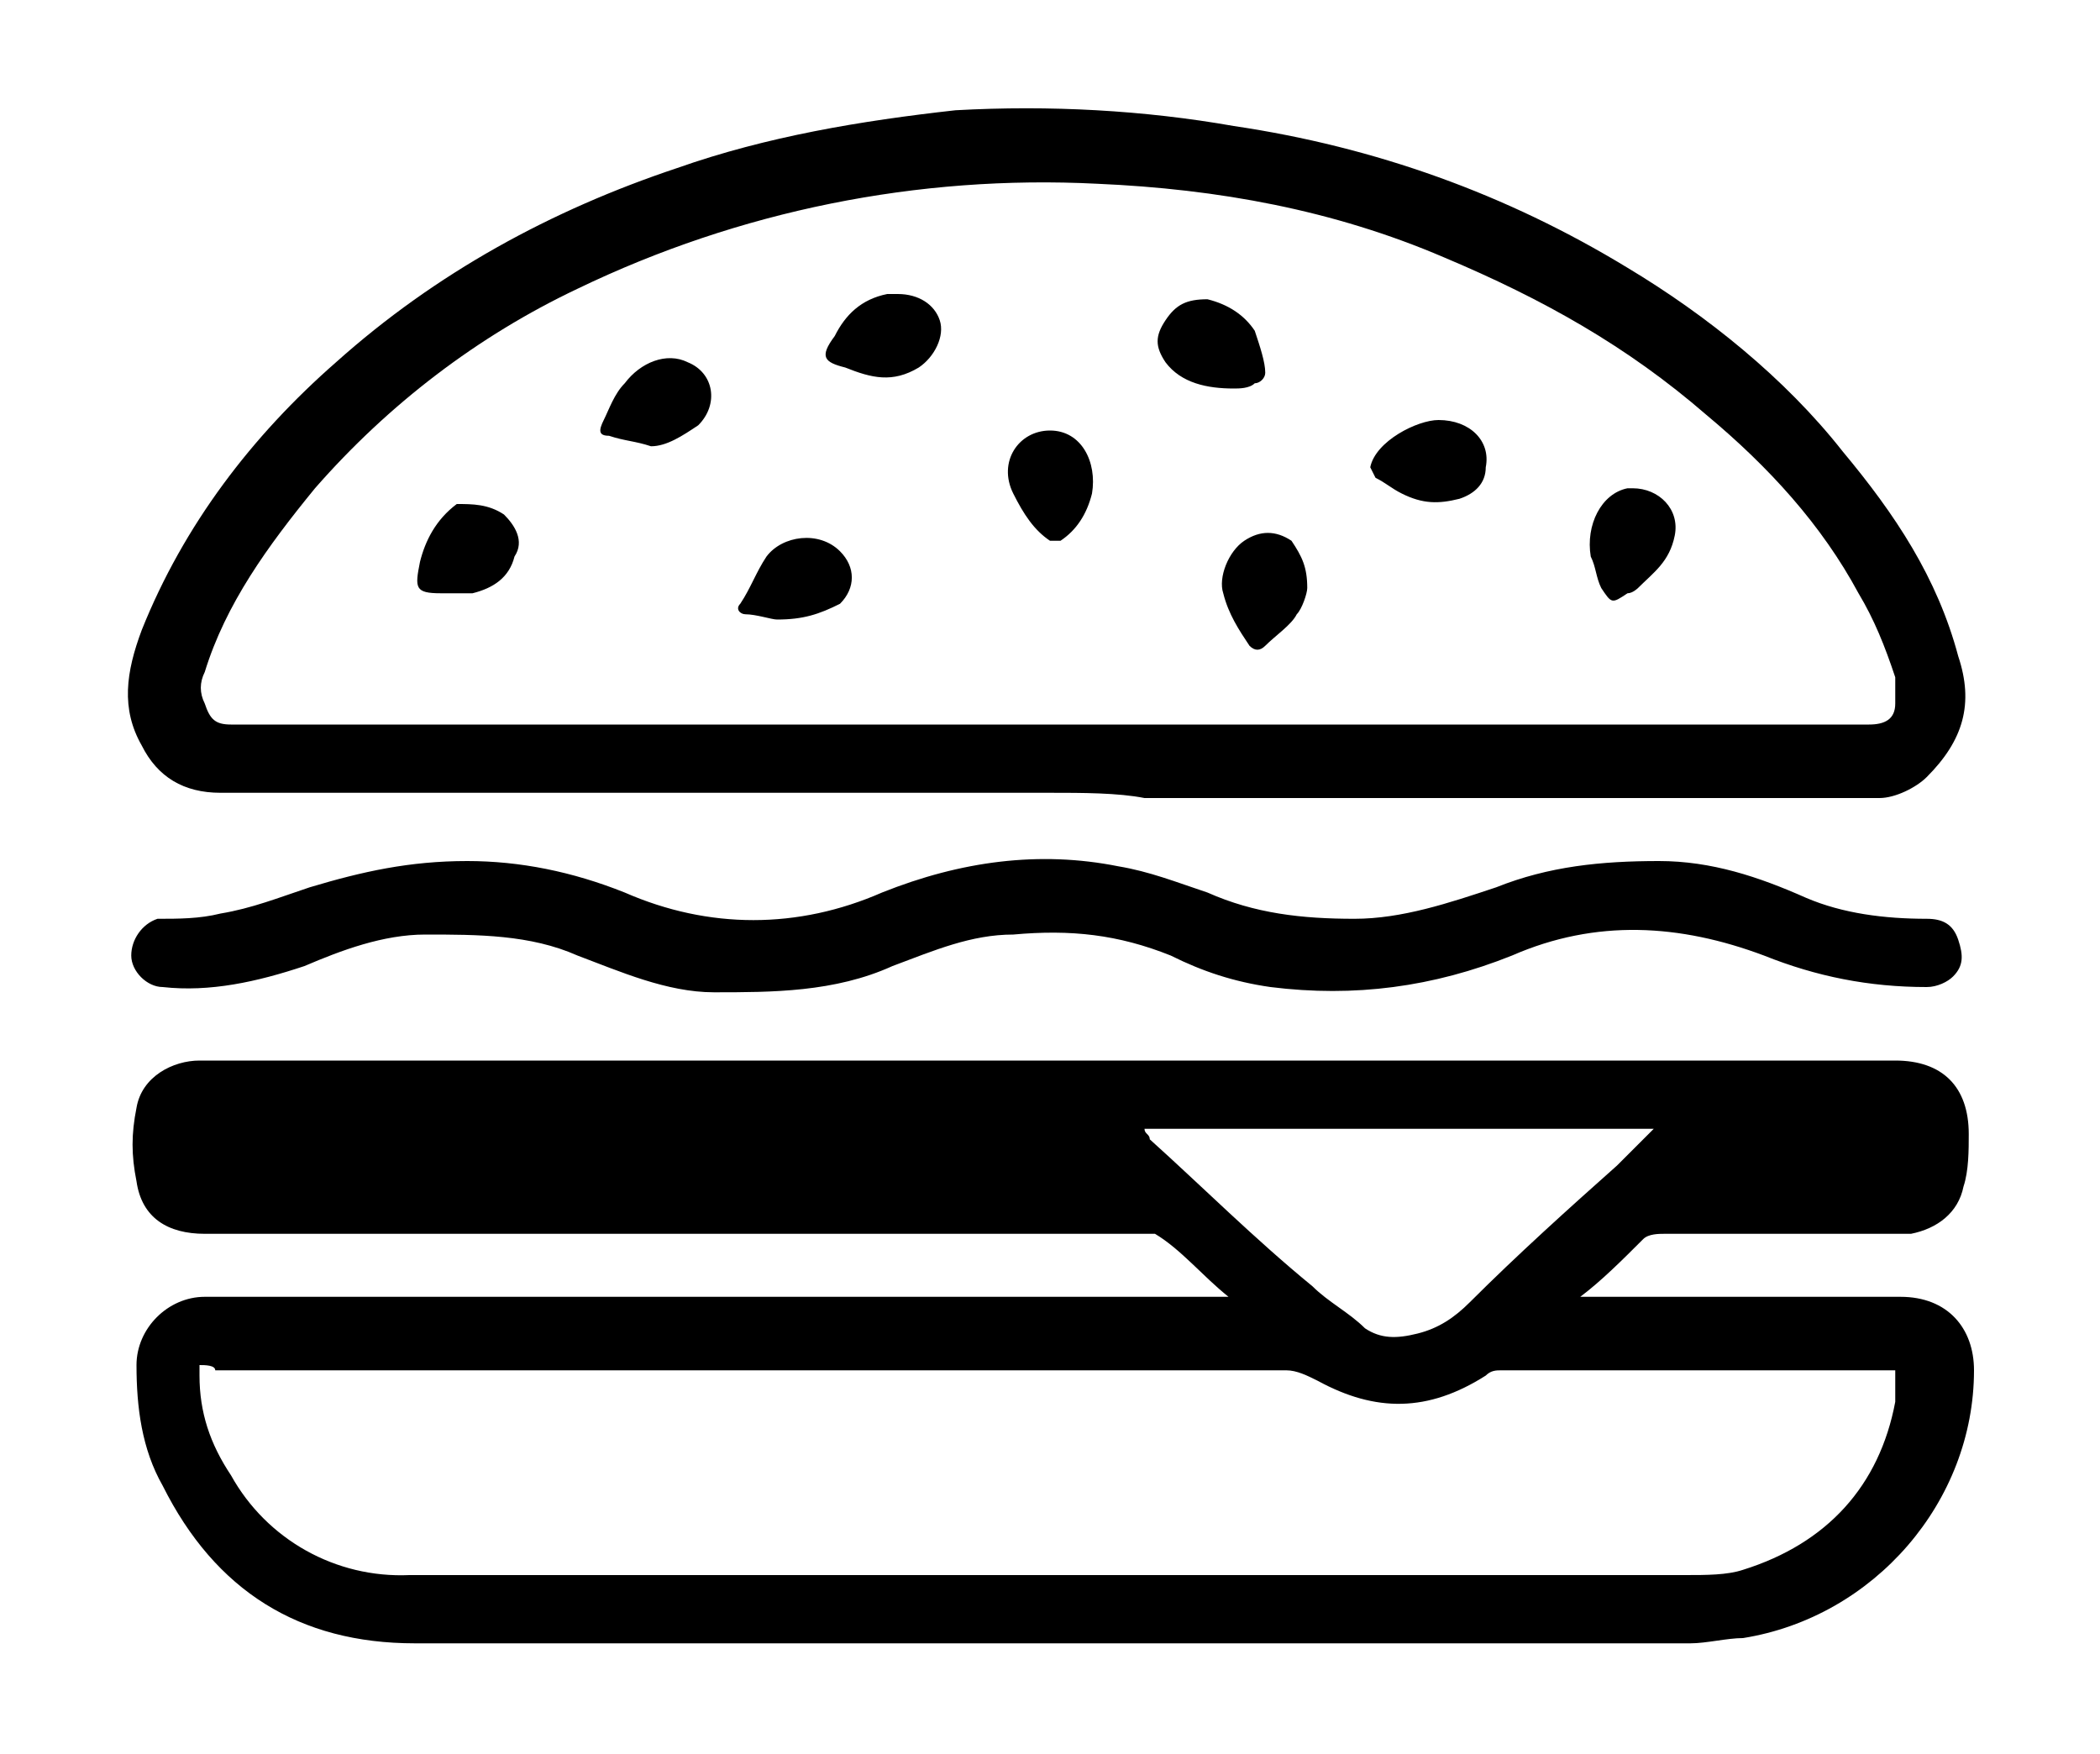
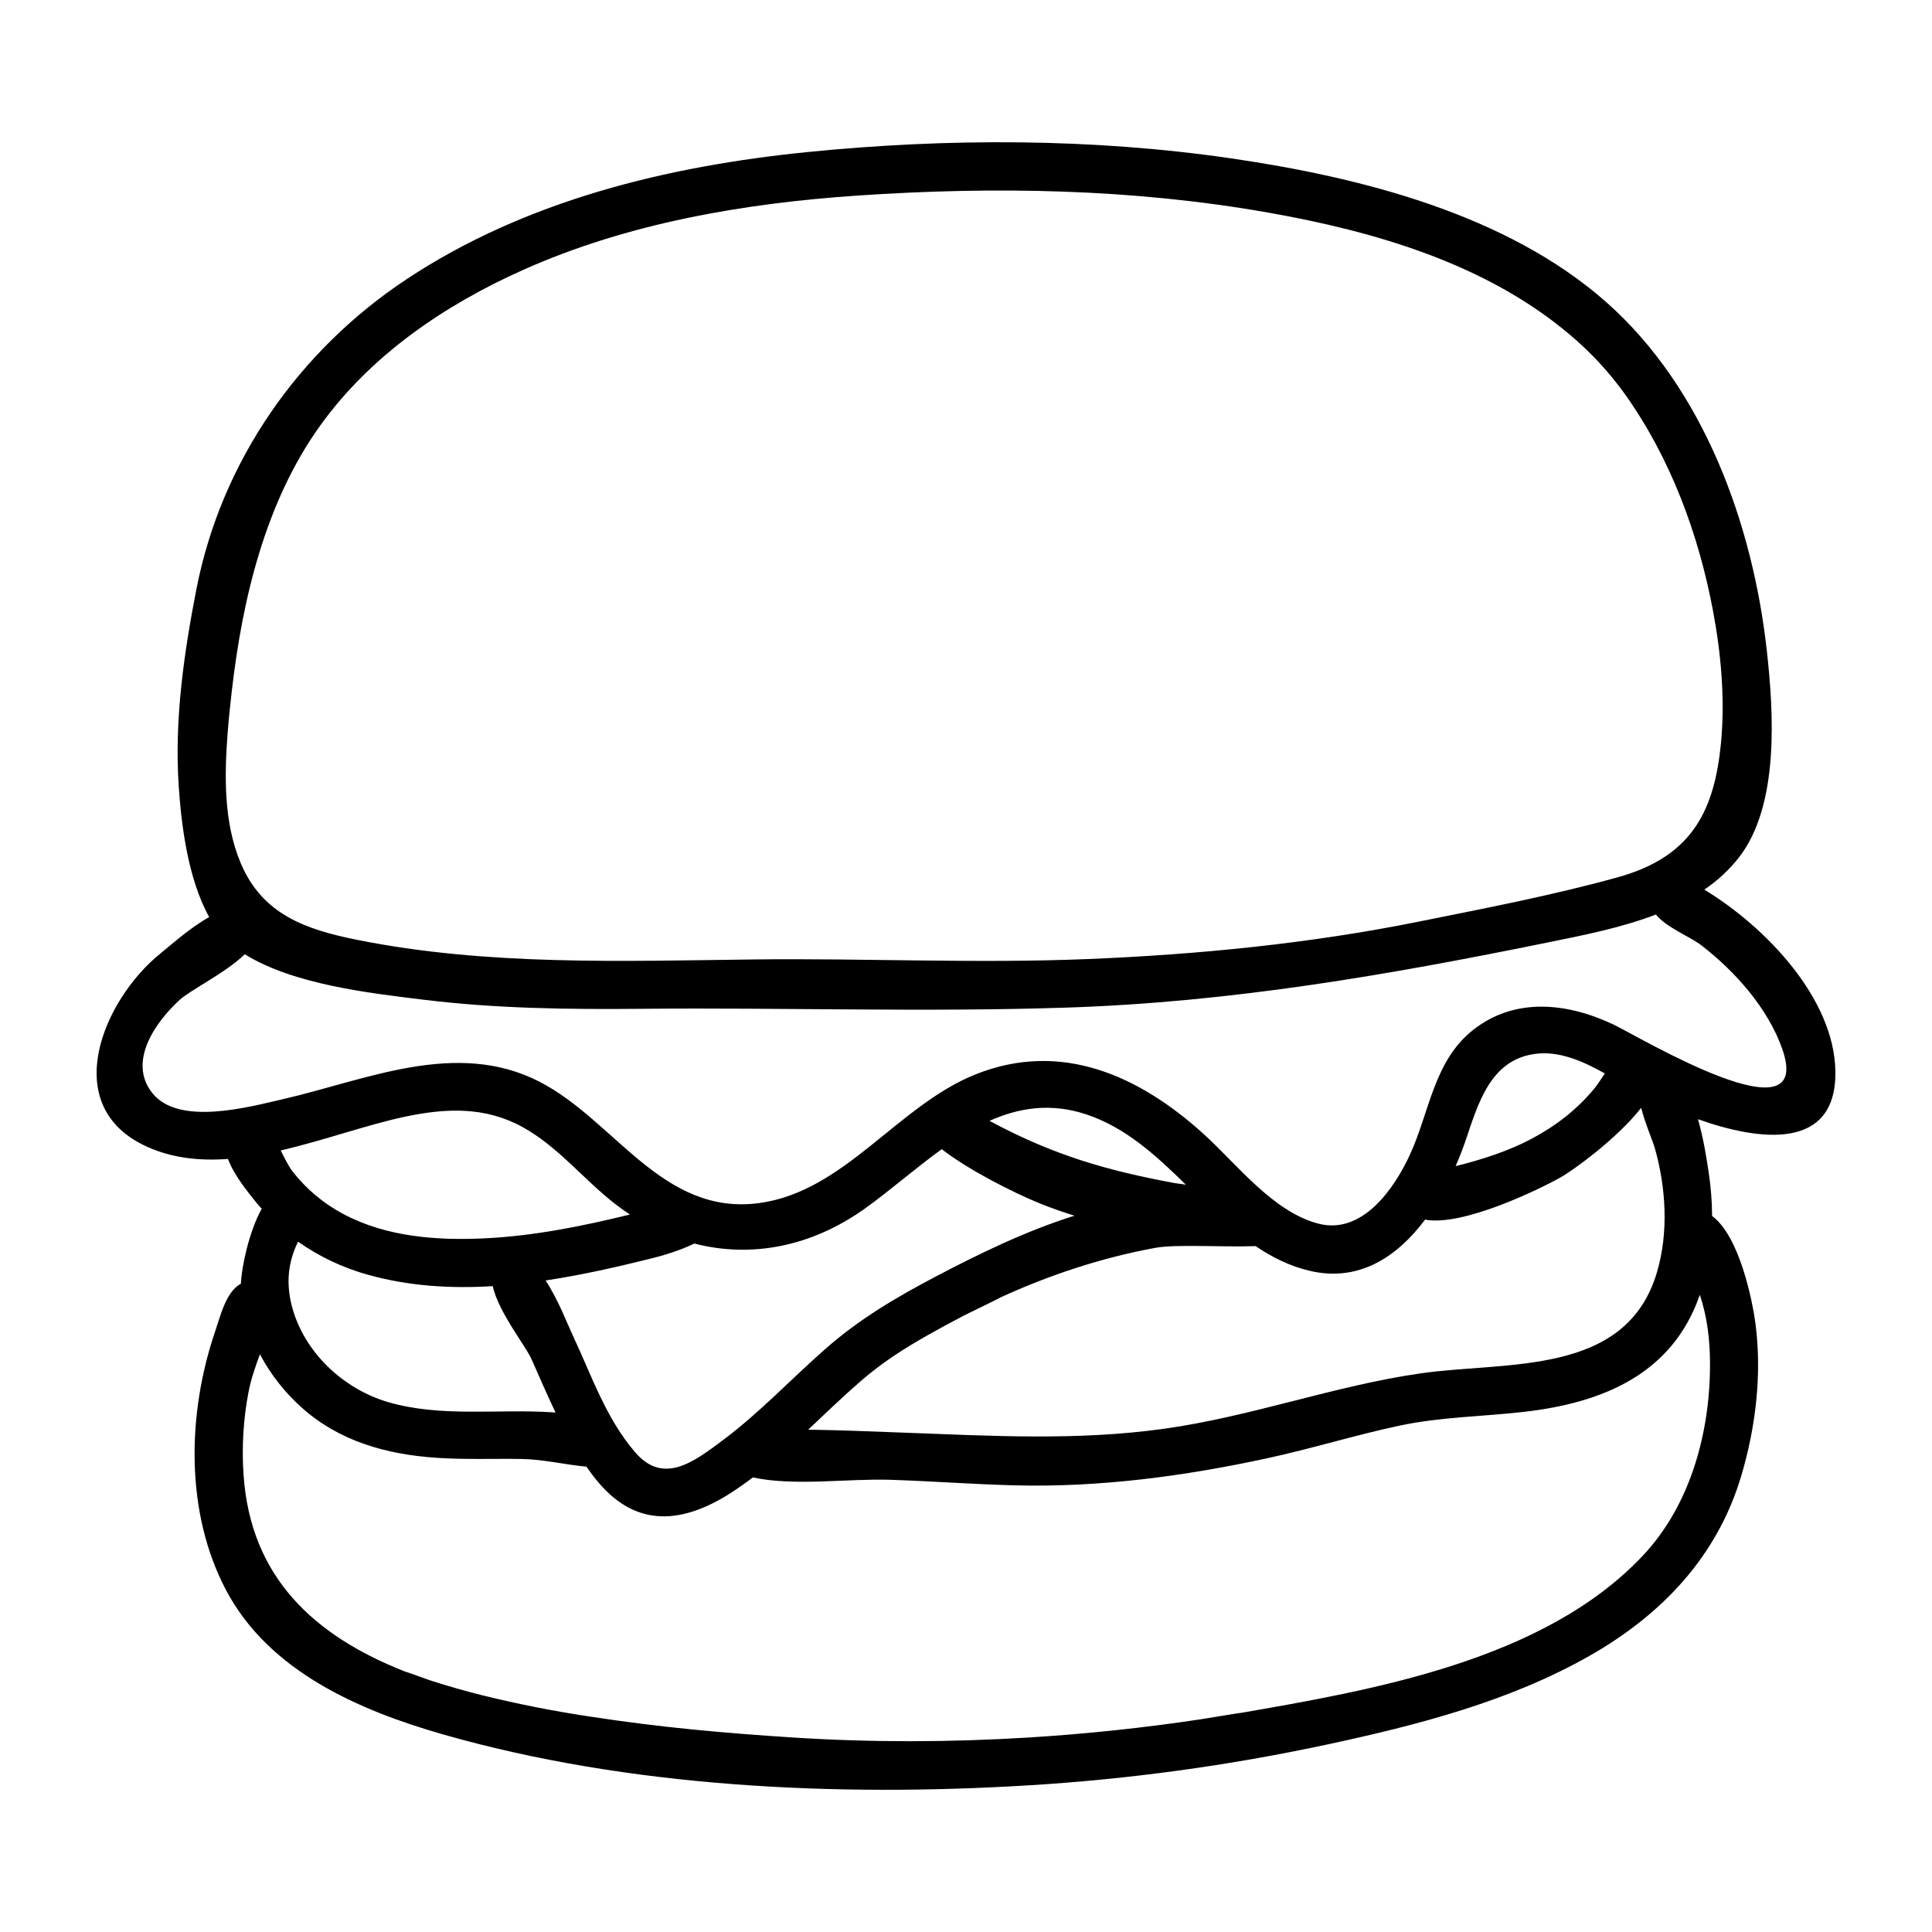
- <svg xmlns="http://www.w3.org/2000/svg" viewBox="0 0 40 33.4">
-   <path d="M23.4 24.7c-.5-.4-.9-.9-1.4-1.2H3.9c-.7 0-1.2-.3-1.3-1-.1-.5-.1-.9 0-1.4.1-.6.7-.9 1.2-.9H36.1c.9 0 1.4.5 1.4 1.4 0 .3 0 .7-.1 1-.1.5-.5.8-1 .9h-4.7c-.1 0-.3 0-.4.1-.4.4-.8.8-1.2 1.1H36.2c.9 0 1.4.6 1.4 1.4 0 2.5-1.9 4.7-4.4 5.1-.3 0-.7.1-1 .1H7.9c-2.2 0-3.8-1-4.8-3-.4-.7-.5-1.5-.5-2.3 0-.7.6-1.3 1.3-1.3h19.5c-.1 0-.1 0 0 0zM3.8 26v.2c0 .7.2 1.3.6 1.9A3.7 3.7 0 007.8 30H32.1c.4 0 .8 0 1.1-.1 1.6-.5 2.6-1.6 2.9-3.2v-.6h-7.5c-.1 0-.2 0-.3.1-1.1.7-2.1.7-3.2.1-.2-.1-.4-.2-.6-.2H4.1c0-.1-.2-.1-.3-.1zm18-4.5c0 .1.1.1.1.2 1 .9 2 1.9 3.1 2.8.3.3.7.5 1 .8.3.2.6.2 1 .1s.7-.3 1-.6c.9-.9 1.9-1.8 2.8-2.6l.7-.7h-9.7zM20 15.1H4.2c-.7 0-1.2-.3-1.5-.9-.4-.7-.3-1.4 0-2.2.8-2 2.1-3.7 3.7-5.1 1.9-1.7 4.1-2.9 6.5-3.7 1.7-.6 3.5-.9 5.3-1.1 1.8-.1 3.6 0 5.3.3 2.7.4 5.2 1.3 7.5 2.7 1.5.9 3 2.1 4.1 3.5 1 1.2 1.8 2.4 2.2 3.9.3.9.1 1.6-.6 2.3-.2.2-.6.4-.9.4h-14c-.5-.1-1.2-.1-1.8-.1zm0-1.3H35.6c.3 0 .5-.1.5-.4v-.5c-.2-.6-.4-1.1-.7-1.6-.7-1.3-1.7-2.4-2.9-3.4-1.5-1.3-3.1-2.2-5-3-2.1-.9-4.3-1.3-6.6-1.4a20.41 20.41 0 00-9.9 2c-1.9.9-3.6 2.2-5 3.8-.9 1.1-1.7 2.2-2.1 3.5-.1.2-.1.4 0 .6.1.3.2.4.5.4H20zM8.9 16.4c1 0 2 .2 3 .6 1.6.7 3.3.7 4.9 0 1.5-.6 3-.8 4.5-.5.6.1 1.1.3 1.7.5.9.4 1.8.5 2.8.5.9 0 1.8-.3 2.7-.6 1-.4 2-.5 3.1-.5 1 0 1.9.3 2.8.7.7.3 1.5.4 2.3.4.3 0 .5.1.6.4s.1.5-.1.7c-.1.1-.3.2-.5.2-1.1 0-2.1-.2-3.1-.6-1.6-.6-3.2-.7-4.8 0-1.5.6-3 .8-4.6.6-.7-.1-1.3-.3-1.9-.6-1-.4-1.9-.5-3-.4-.8 0-1.5.3-2.3.6-1.1.5-2.3.5-3.4.5-.9 0-1.8-.4-2.6-.7-.9-.4-1.9-.4-2.9-.4-.8 0-1.6.3-2.3.6-.9.3-1.8.5-2.7.4-.3 0-.6-.3-.6-.6s.2-.6.5-.7c.4 0 .8 0 1.2-.1.6-.1 1.1-.3 1.7-.5 1-.3 1.9-.5 3-.5z" />
-   <path d="M31.1 9.3c.5 0 .9.4.8.9-.1.5-.4.7-.7 1 0 0-.1.1-.2.1-.3.2-.3.2-.5-.1-.1-.2-.1-.4-.2-.6-.1-.6.2-1.2.7-1.3h.1zM17.1 5.6c.4 0 .7.2.8.5.1.3-.1.7-.4.9-.5.3-.9.2-1.4 0-.4-.1-.5-.2-.2-.6.2-.4.5-.7 1-.8h.2zM23.5 7.4c-.5 0-1-.1-1.3-.5-.2-.3-.2-.5 0-.8.2-.3.4-.4.8-.4.4.1.7.3.9.6.1.3.2.6.2.8 0 .1-.1.2-.2.2-.1.1-.3.1-.4.1zM14.8 11.8c-.1 0-.4-.1-.6-.1-.1 0-.2-.1-.1-.2.2-.3.3-.6.5-.9.3-.4 1-.5 1.4-.1.3.3.3.7 0 1-.4.2-.7.3-1.2.3zM20 8.2c.6 0 .9.6.8 1.2-.1.4-.3.7-.6.9H20c-.3-.2-.5-.5-.7-.9-.3-.6.1-1.2.7-1.2zM24.9 11.2c0 .1-.1.4-.2.5-.1.2-.4.4-.6.6-.1.1-.2.1-.3 0-.2-.3-.4-.6-.5-1-.1-.3.1-.8.4-1 .3-.2.6-.2.9 0 .2.3.3.5.3.9zM8.4 11.3c-.5 0-.5-.1-.4-.6.1-.4.3-.8.7-1.1.3 0 .6 0 .9.2.2.2.4.5.2.8-.1.4-.4.6-.8.7h-.6zM12.4 8.5c-.3-.1-.5-.1-.8-.2-.2 0-.2-.1-.1-.3.1-.2.2-.5.4-.7.3-.4.8-.6 1.2-.4.5.2.6.8.2 1.2-.3.2-.6.4-.9.4zM27.4 8c.6 0 1 .4.9.9 0 .3-.2.5-.5.6-.4.1-.7.1-1.1-.1-.2-.1-.3-.2-.5-.3l-.1-.2c.1-.5.9-.9 1.3-.9z" />
+ <svg xmlns="http://www.w3.org/2000/svg" height="100" width="100">
+   <path fill="none" d="M73.76 63.129c-1.423 1.903-3.396 3.247-5.95 2.653-1.045-.243-1.965-.706-2.82-1.284-1.706.061-4.116-.106-5.188.09-2.764.505-5.515 1.413-8.048 2.582.19-.073-1.608.792-1.826.905-.654.34-1.302.69-1.943 1.053-1.212.686-2.331 1.409-3.389 2.32-.945.815-1.848 1.69-2.764 2.552 1.626.021 3.257.092 4.875.151 4.564.166 9.024.435 13.57-.202 4.496-.629 8.796-2.226 13.27-2.866 4.441-.636 10.604.17 12.211-5.209.618-2.068.479-4.388-.103-6.445-.104-.368-.489-1.241-.708-2.086-1.239 1.584-3.512 3.231-4.194 3.612-1.106.617-5.049 2.537-6.993 2.174z" />
+   <path fill="none" d="M82.54 56.319c.169-.207.34-.482.524-.758-1.147-.641-2.38-1.19-3.648-1.007-2.266.328-2.901 2.538-3.534 4.412-.153.452-.334.922-.54 1.394 1.353-.34 2.703-.766 3.936-1.419 1.249-.661 2.367-1.524 3.262-2.622zM51.217 58.015c3.341 1.802 6.158 2.586 9.553 3.215.203.038.406.058.609.088-1.533-1.501-3.103-2.951-5.13-3.63-1.849-.619-3.499-.358-5.032.327zM78.877 73.079c-2.146.245-4.319.261-6.438.713-2.306.492-4.567 1.196-6.874 1.694-4.278.924-8.622 1.504-13.006 1.397-2.153-.053-4.303-.217-6.456-.288-2.221-.073-4.952.341-7.112-.118l-.022-.006c-.376.284-.759.56-1.158.814-2.452 1.561-4.819 1.818-6.824-.539a11.292 11.292 0 01-.637-.832c-1.1-.099-2.239-.38-3.351-.397-1.472-.023-2.948.039-4.418-.061-2.572-.176-5.021-.852-6.976-2.608a10.004 10.004 0 01-2.152-2.749c-.234.636-.46 1.278-.59 1.953a16.69 16.69 0 00-.256 4.286c.358 5.301 3.647 8.325 8.336 10.174.042.004 1.296.456 1.308.46.903.296 1.819.553 2.74.784 1.843.462 3.714.813 5.591 1.101 3.597.552 6.878.847 10.487 1.078 4.041.258 8.1.249 12.142.001a102.31 102.31 0 008.918-.942c.27-.04 2.736-.454 1.887-.297 7.026-1.217 15.878-2.733 21.005-8.162 2.481-2.627 3.496-6.387 3.489-9.942-.002-1.236-.145-2.434-.528-3.573-1.421 4.117-5.048 5.596-9.105 6.059zM18.475 48.643c6.752 1.356 13.75 1.098 20.543 1.017 5.752-.068 11.493.215 17.246-.019 5.759-.234 11.517-.801 17.171-1.939 3.427-.69 6.912-1.357 10.282-2.29 1.988-.55 3.276-1.445 4.101-2.71.723-1.11 1.089-2.505 1.256-4.205.223-2.268.011-4.656-.41-6.888-.751-3.987-2.203-7.91-4.572-11.229a16.804 16.804 0 00-2.816-3.039c-4.344-3.689-10.118-5.363-15.629-6.337-7.007-1.237-14.167-1.363-21.253-.882-5.893.4-11.89 1.425-17.316 3.848-4.067 1.816-7.891 4.416-10.514 8.072-2.828 3.942-4.018 8.97-4.564 13.717a55.707 55.707 0 00-.212 2.12c-.173 2.249-.22 4.683.674 6.801 1.122 2.658 3.365 3.431 6.013 3.963z" />
+   <path fill="none" d="M44.752 62.563c-2.762 1.967-5.871 2.562-8.817 1.8-.791.391-1.744.653-2.187.763-1.786.446-3.637.868-5.508 1.149.657.998 1.149 2.302 1.412 2.856.945 1.996 1.688 4.256 3.229 6.043 1.462 1.696 3.035.489 4.537-.634 1.916-1.431 3.56-3.196 5.356-4.768 1.733-1.516 3.651-2.646 5.685-3.713 2.192-1.15 4.631-2.346 7.157-3.137a21.918 21.918 0 01-1.775-.627c-1.514-.617-3.765-1.783-5.097-2.817-1.379.995-2.686 2.156-3.992 3.085z" />
+   <path fill="none" d="M88.072 48.936c-.593-.458-1.823-.927-2.363-1.6-1.813.694-3.792 1.077-5.569 1.44-8.284 1.69-16.386 3.092-24.863 3.375-7.346.245-14.714-.005-22.065.065-3.769.036-7.551-.011-11.296-.472-2.761-.34-6.712-.78-9.244-2.351-1.015.975-2.798 1.838-3.369 2.359-1.204 1.098-2.727 3.177-1.42 4.822 1.37 1.723 4.991.726 6.749.322 4.334-.996 8.98-3.121 13.294-.906 3.907 2.006 6.36 6.965 11.383 6.279 4.415-.603 7.157-5.048 11.185-6.659 4.432-1.772 8.477.066 11.806 3.085 1.729 1.568 3.584 4.025 5.937 4.64 2.275.595 3.943-1.811 4.764-3.619 1.002-2.205 1.222-4.806 3.25-6.408 2.177-1.718 4.904-1.398 7.263-.277 1.368.65 10.429 6.114 8.74 1.273-.737-2.11-2.436-4.018-4.182-5.368z" />
+   <path fill="none" d="M27.048 58.335c-1.937-1.068-3.966-.984-6.079-.537-1.97.417-4.197 1.23-6.438 1.749.207.408.401.813.621 1.096a8.178 8.178 0 002.616 2.191c2.247 1.199 4.887 1.383 7.385 1.258 2.522-.127 5.005-.63 7.453-1.23a12.244 12.244 0 01-.814-.586c-1.615-1.267-2.927-2.939-4.744-3.941zM25.503 66.571c-2.173.133-4.344-.001-6.443-.585a11.692 11.692 0 01-3.633-1.717c-.534 1.083-.624 2.178-.317 3.35.623 2.377 2.666 4.281 4.988 4.957 2.747.799 5.695.338 8.509.526l.145.007c-.442-.924-.844-1.863-1.245-2.761-.277-.654-1.708-2.428-2.004-3.777z" />
+   <path d="M88.216 46.047a7.959 7.959 0 001.795-1.669c2.101-2.711 1.796-7.505 1.438-10.713-.727-6.534-3.259-13.555-8.297-18.015-5.173-4.581-12.778-6.484-19.445-7.455C56.512 7.147 49 7.145 41.772 7.873c-7.235.729-14.556 2.502-20.692 6.555-5.619 3.711-9.63 9.455-10.919 16.091-.646 3.323-1.134 6.728-.914 10.121.125 1.925.46 4.827 1.581 6.827-1.013.566-2.027 1.486-2.512 1.875-2.961 2.375-5.359 7.928-.683 10.023 1.309.586 2.722.727 4.169.622.287.81 1.029 1.717 1.504 2.306.076.094.16.18.239.272-.676 1.217-1.051 3.095-1.076 3.879-.774.411-1.068 1.695-1.325 2.445-1.453 4.246-1.579 9.375.558 13.419 2.22 4.201 6.884 6.221 11.235 7.466 9.602 2.746 20.36 3.24 30.28 2.636a103.769 103.769 0 0015.5-2.12c4.65-.999 9.419-2.225 13.58-4.598 3.72-2.121 6.576-5.117 7.822-9.275.75-2.501 1.082-5.247.751-7.847-.166-1.304-.85-4.603-2.252-5.63a15.578 15.578 0 00-.177-2.254c-.094-.621-.255-1.719-.554-2.756 3.221 1.145 7.181 1.636 7.112-2.49-.063-3.753-3.584-7.45-6.783-9.393zm-76.429-8.168c.055-.708.131-1.414.212-2.12.546-4.747 1.736-9.775 4.564-13.717 2.623-3.656 6.447-6.255 10.514-8.072 5.426-2.423 11.423-3.448 17.316-3.848 7.086-.481 14.246-.355 21.254.883 5.511.973 11.285 2.647 15.629 6.337a16.84 16.84 0 012.816 3.039c2.368 3.318 3.821 7.242 4.572 11.229.421 2.231.633 4.62.41 6.888-.167 1.7-.533 3.095-1.256 4.205-.825 1.266-2.113 2.16-4.101 2.71-3.37.933-6.855 1.6-10.282 2.29-5.654 1.138-11.412 1.705-17.171 1.939-5.753.234-11.494-.05-17.246.019-6.793.081-13.791.339-20.543-1.017-2.648-.532-4.891-1.305-6.013-3.963-.895-2.119-.848-4.553-.675-6.802zm76.195 29.14c.384 1.139.526 2.337.528 3.573.006 3.555-1.009 7.315-3.489 9.942-5.127 5.43-13.979 6.946-21.005 8.162.849-.156-1.618.257-1.887.297a102.31 102.31 0 01-8.918.942c-4.042.248-8.1.258-12.142-.001-3.608-.231-6.89-.526-10.487-1.078a61.085 61.085 0 01-5.591-1.101 40.569 40.569 0 01-2.74-.784c-.012-.004-1.266-.456-1.308-.46-4.689-1.849-7.978-4.873-8.336-10.174a16.69 16.69 0 01.256-4.286c.13-.675.356-1.316.59-1.953a9.989 9.989 0 002.152 2.749c1.955 1.756 4.403 2.432 6.976 2.608 1.47.1 2.946.038 4.418.061 1.112.017 2.251.298 3.351.397.202.287.412.567.637.832 2.005 2.357 4.373 2.1 6.824.539.399-.254.782-.53 1.158-.814a.658.658 0 01.022.006c2.16.458 4.89.045 7.112.118 2.153.071 4.302.235 6.456.288 4.384.107 8.728-.473 13.006-1.397 2.308-.498 4.568-1.203 6.874-1.694 2.119-.452 4.292-.468 6.438-.713 4.057-.462 7.684-1.941 9.105-6.059zm-7.23-6.064c.683-.381 2.955-2.028 4.194-3.612.22.845.604 1.718.708 2.086.582 2.057.721 4.377.103 6.445-1.607 5.379-7.77 4.573-12.211 5.209-4.475.641-8.774 2.237-13.27 2.866-4.546.637-9.005.368-13.57.202-1.619-.059-3.249-.13-4.875-.151.916-.862 1.82-1.737 2.764-2.552 1.058-.912 2.177-1.634 3.389-2.32a59.651 59.651 0 011.943-1.053c.218-.113 2.016-.978 1.826-.905 2.534-1.169 5.285-2.077 8.048-2.582 1.072-.196 3.482-.028 5.188-.09.855.578 1.775 1.041 2.82 1.284 2.554.594 4.527-.75 5.95-2.653 1.945.363 5.888-1.557 6.993-2.174zm-5.409-.595c.206-.472.387-.942.54-1.394.633-1.873 1.268-4.084 3.534-4.412 1.268-.183 2.501.366 3.648 1.007-.184.276-.355.551-.524.758-.896 1.097-2.013 1.961-3.262 2.622-1.233.653-2.583 1.08-3.936 1.419zm-14.573.87c-3.395-.629-6.212-1.413-9.553-3.215 1.533-.684 3.184-.946 5.032-.327 2.027.679 3.597 2.129 5.13 3.63-.203-.031-.406-.051-.609-.088zm-6.929 1.067c.577.235 1.173.439 1.775.627-2.525.79-4.965 1.986-7.157 3.137-2.034 1.067-3.953 2.197-5.685 3.713-1.796 1.572-3.441 3.336-5.356 4.768-1.502 1.123-3.075 2.33-4.537.634-1.541-1.788-2.283-4.047-3.229-6.043-.263-.555-.754-1.859-1.412-2.856 1.871-.281 3.722-.703 5.508-1.149.443-.11 1.396-.372 2.187-.763 2.946.762 6.055.167 8.817-1.8 1.305-.93 2.613-2.09 3.992-3.083 1.332 1.032 3.582 2.198 5.097 2.815zM28.753 73.109l-.145-.007c-2.815-.188-5.762.273-8.509-.526-2.322-.676-4.365-2.58-4.988-4.957-.307-1.172-.217-2.267.317-3.35a11.692 11.692 0 003.633 1.717c2.098.584 4.269.718 6.443.585.295 1.348 1.726 3.123 2.005 3.776.401.899.803 1.838 1.244 2.762zm-3.601-9.016c-2.498.125-5.138-.058-7.385-1.258a8.178 8.178 0 01-2.616-2.191c-.22-.283-.415-.688-.621-1.096 2.241-.519 4.467-1.332 6.438-1.749 2.113-.447 4.143-.531 6.079.537 1.817 1.002 3.129 2.674 4.743 3.942.267.21.539.404.814.586-2.446.599-4.929 1.102-7.452 1.229zm58.361-11.062c-2.359-1.121-5.086-1.441-7.263.277-2.028 1.601-2.248 4.202-3.25 6.408-.821 1.808-2.49 4.214-4.764 3.619-2.353-.615-4.208-3.073-5.937-4.64-3.329-3.019-7.374-4.857-11.806-3.085-4.028 1.611-6.769 6.056-11.185 6.659-5.023.686-7.476-4.273-11.383-6.279-4.314-2.215-8.961-.09-13.294.906-1.758.404-5.38 1.402-6.749-.322-1.307-1.645.216-3.725 1.42-4.822.572-.521 2.354-1.383 3.369-2.359 2.532 1.572 6.483 2.012 9.244 2.351 3.746.461 7.528.508 11.296.472 7.351-.07 14.719.18 22.065-.065 8.477-.283 16.579-1.686 24.863-3.375 1.777-.362 3.757-.746 5.569-1.44.54.673 1.77 1.141 2.363 1.6 1.746 1.351 3.446 3.258 4.182 5.368 1.689 4.841-7.372-.623-8.74-1.273z" />
</svg>
